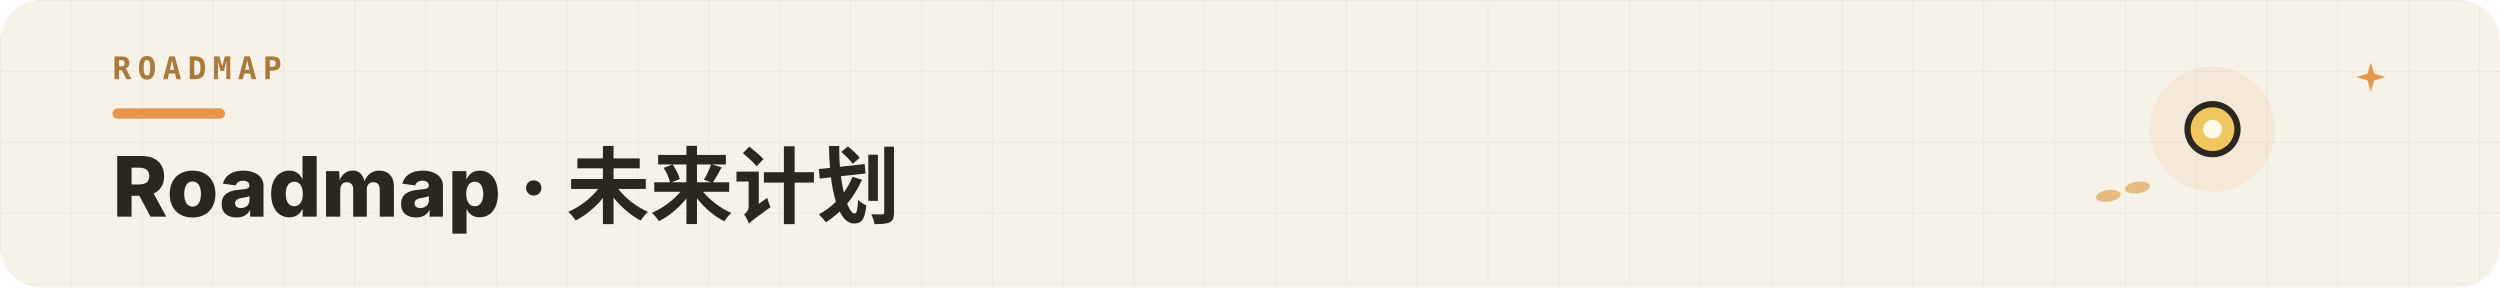
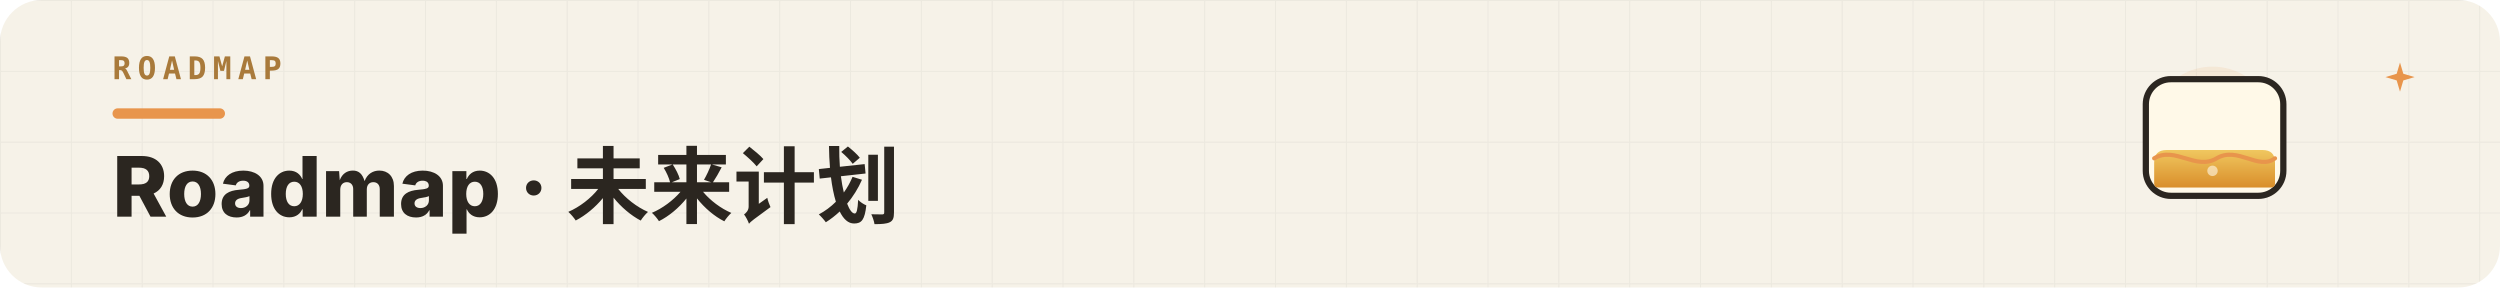
<svg xmlns="http://www.w3.org/2000/svg" width="1200" height="138" viewBox="0 0 1200 138" role="img" aria-label="Roadmap · 未来计划">
  <defs>
    <pattern id="g" width="34" height="34" patternUnits="userSpaceOnUse">
      <path d="M34 0H0V34" fill="none" stroke="#2B2620" stroke-opacity="0.045" />
    </pattern>
+     <linearGradient id="wg" x1="0" y1="1" x2="0" y2="0">
+       <stop offset="0" stop-color="#D98E2B" />
+       <stop offset="1" stop-color="#F0C75F" />
+     </linearGradient>
  </defs>
  <rect width="1200" height="138" rx="20" fill="#F6F2E8" />
  <rect width="1200" height="138" rx="20" fill="url(#g)" />
  <text x="54" y="38" font-family="ui-monospace, 'SF Mono', Menlo, monospace" font-size="15" font-weight="700" letter-spacing="3" fill="#A97A3B">ROADMAP</text>
  <rect x="54" y="52" width="54" height="5" rx="2.5" fill="#E8954C" />
  <text x="54" y="104" font-family="-apple-system, BlinkMacSystemFont, 'Segoe UI', 'PingFang SC', sans-serif" font-size="40" font-weight="800" fill="#2B2620">Roadmap · 未来计划</text>
  <circle cx="1062" cy="62" r="30" fill="#E8954C" opacity="0.12" />
-   <circle cx="1062" cy="62" r="12" fill="#F0C75F" stroke="#2B2620" stroke-width="3" />
-   <circle cx="1062" cy="62" r="4.5" fill="#FFF9E8" />
-   <ellipse cx="1012" cy="94" rx="6" ry="2.8" fill="#D98E2B" opacity="0.55" transform="rotate(-8 1012 94)" />
-   <ellipse cx="1026" cy="90" rx="6" ry="2.8" fill="#D98E2B" opacity="0.55" transform="rotate(-8 1026 90)" />
-   <path d="M1138 30 L1139.6 35.4 L1145 37 L1139.6 38.6 L1138 44 L1136.4 38.6 L1131 37 L1136.4 35.4 Z" fill="#E8954C" />
+   <rect x="1030" y="38" width="66" height="56" rx="12" fill="#FFF9E8" stroke="#2B2620" stroke-width="3" />
+   <path d="M1034 88 L1034 78 Q1034 72 1040 72 L1086 72 Q1092 72 1092 78 L1092 88 Q1092 90 1090 90 L1036 90 Q1034 90 1034 88 Z" fill="url(#wg)" />
+   <path d="M1034 76 C1044 70 1054 82 1064 76 C1074 70 1084 82 1092 76" fill="none" stroke="#E8954C" stroke-width="2" stroke-linecap="round" />
+   <circle cx="1062" cy="82" r="2.5" fill="#FFF9E8" opacity="0.6" />
+   <path d="M1152 30 L1153.6 35.4 L1159 37 L1153.6 38.6 L1152 44 L1150.4 38.6 L1145 37 L1150.4 35.4 Z" fill="#E8954C" />
</svg>
